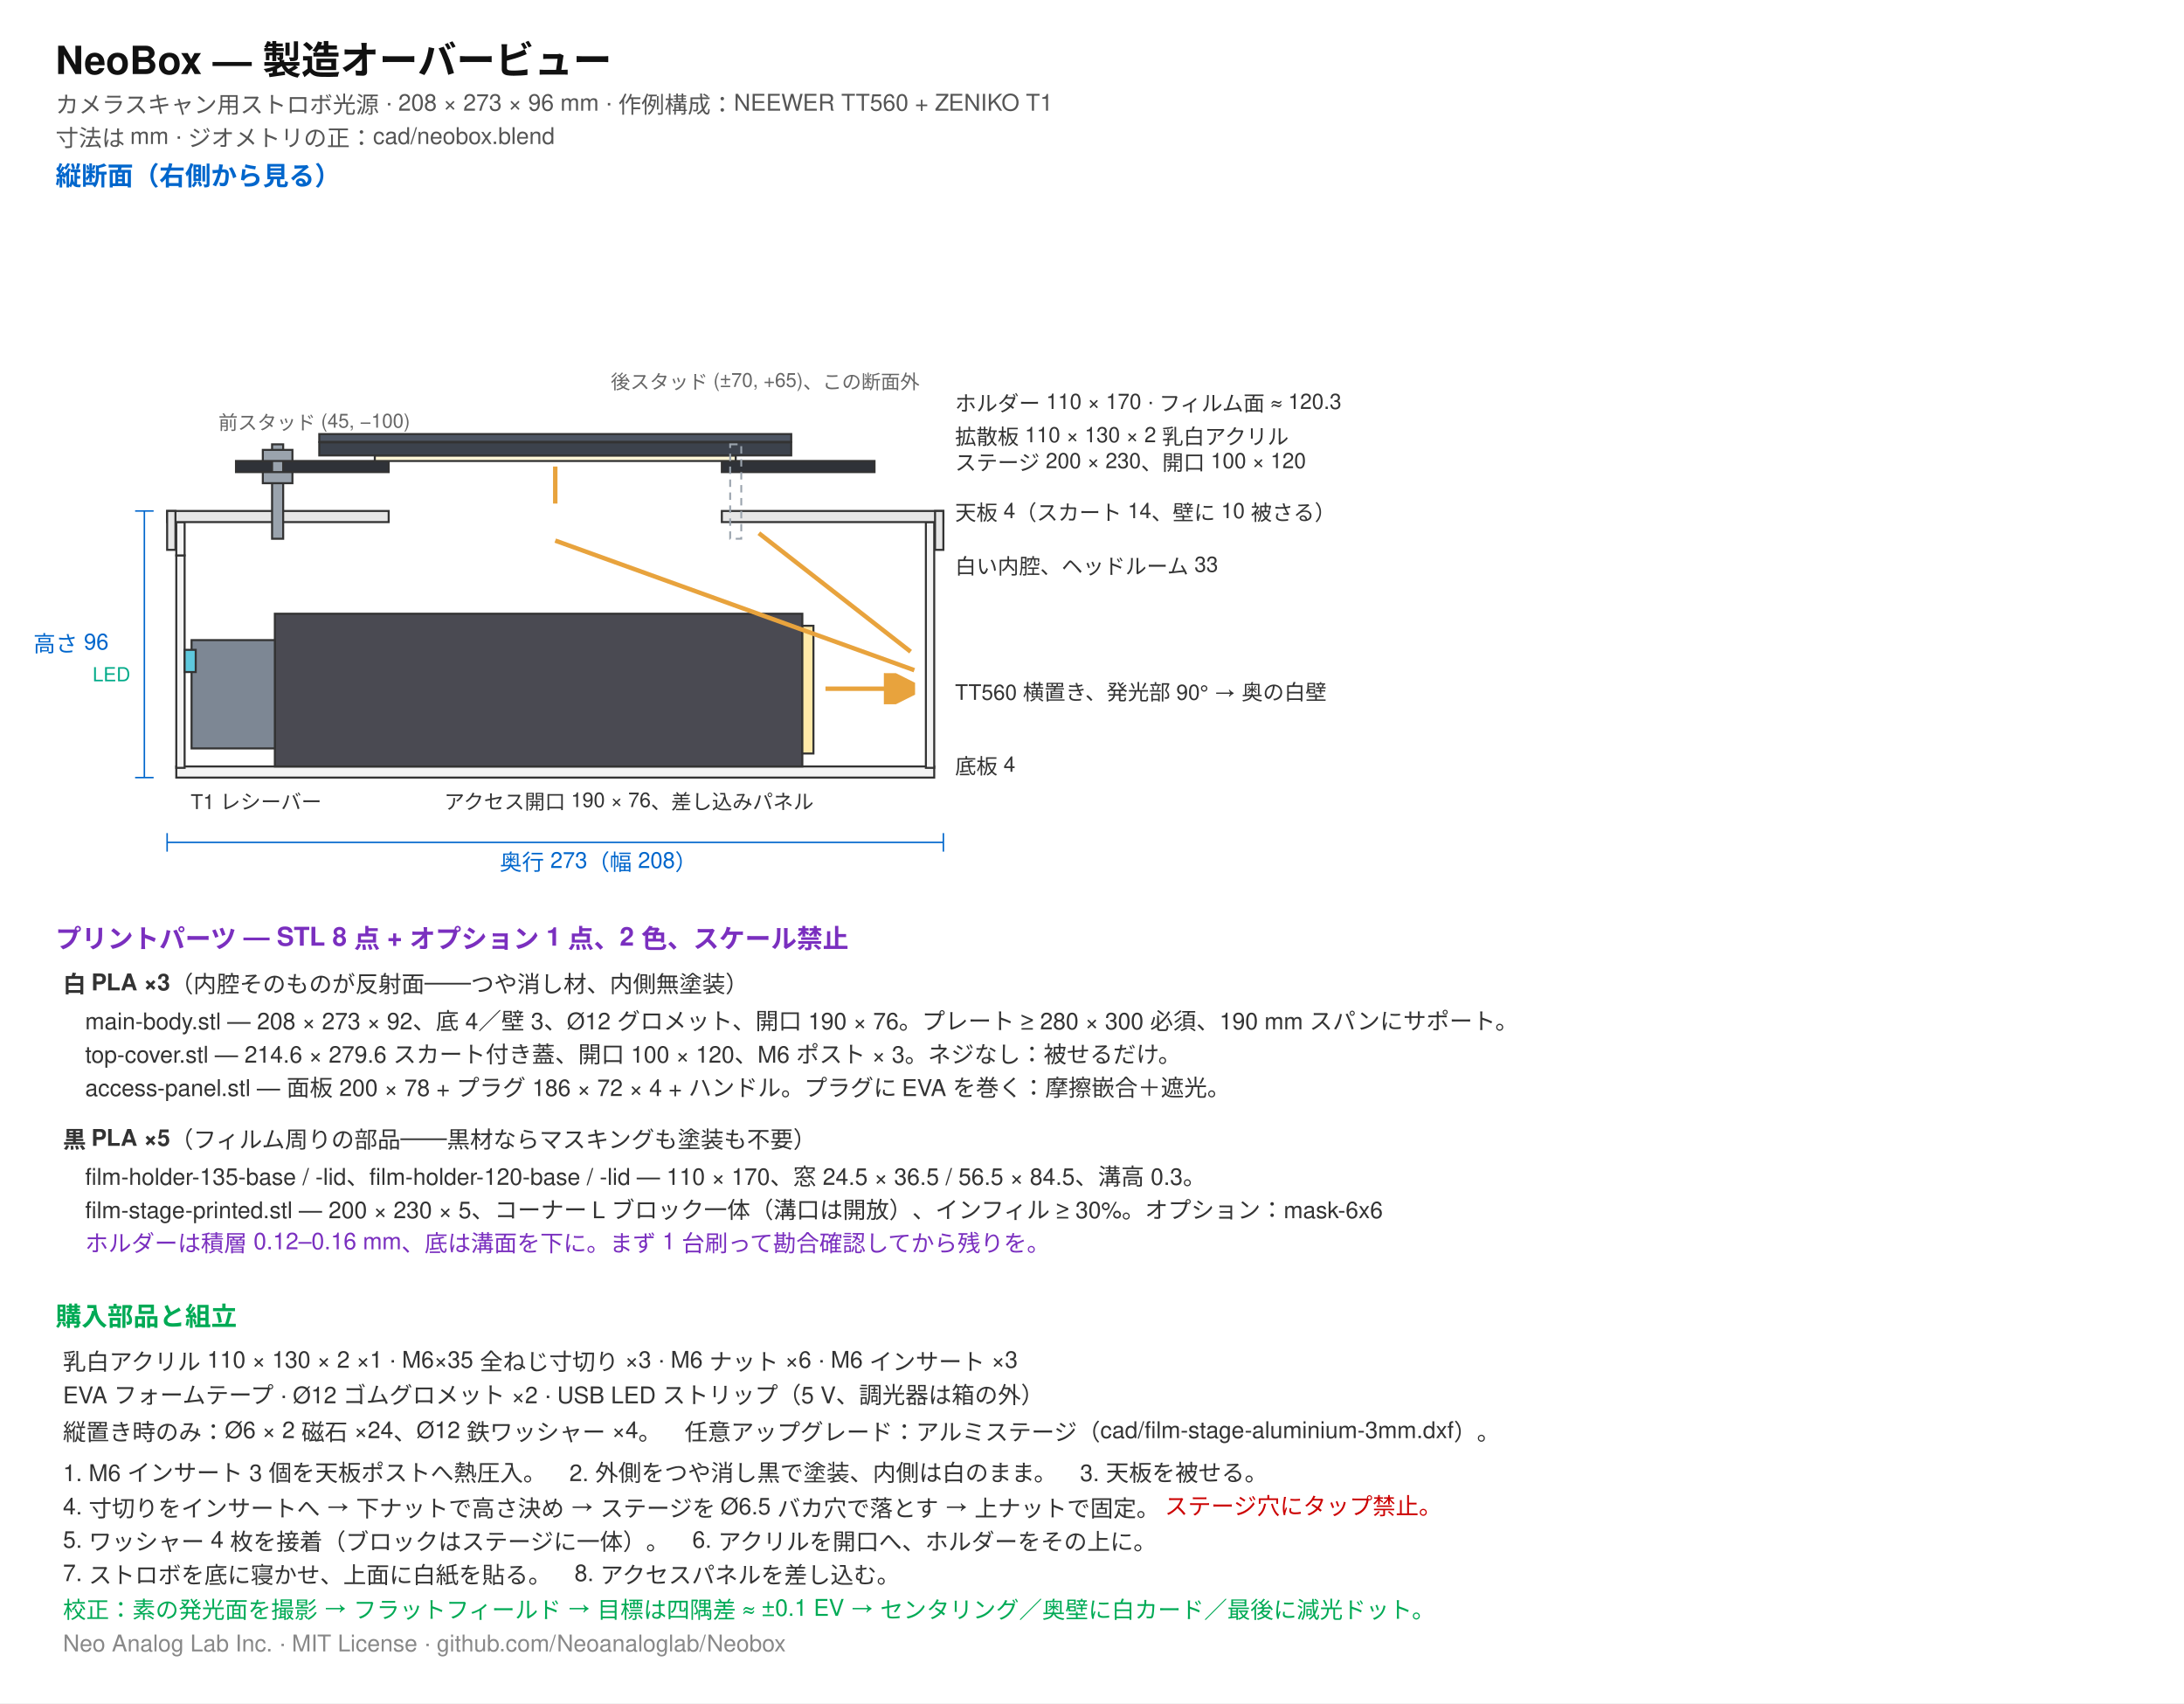
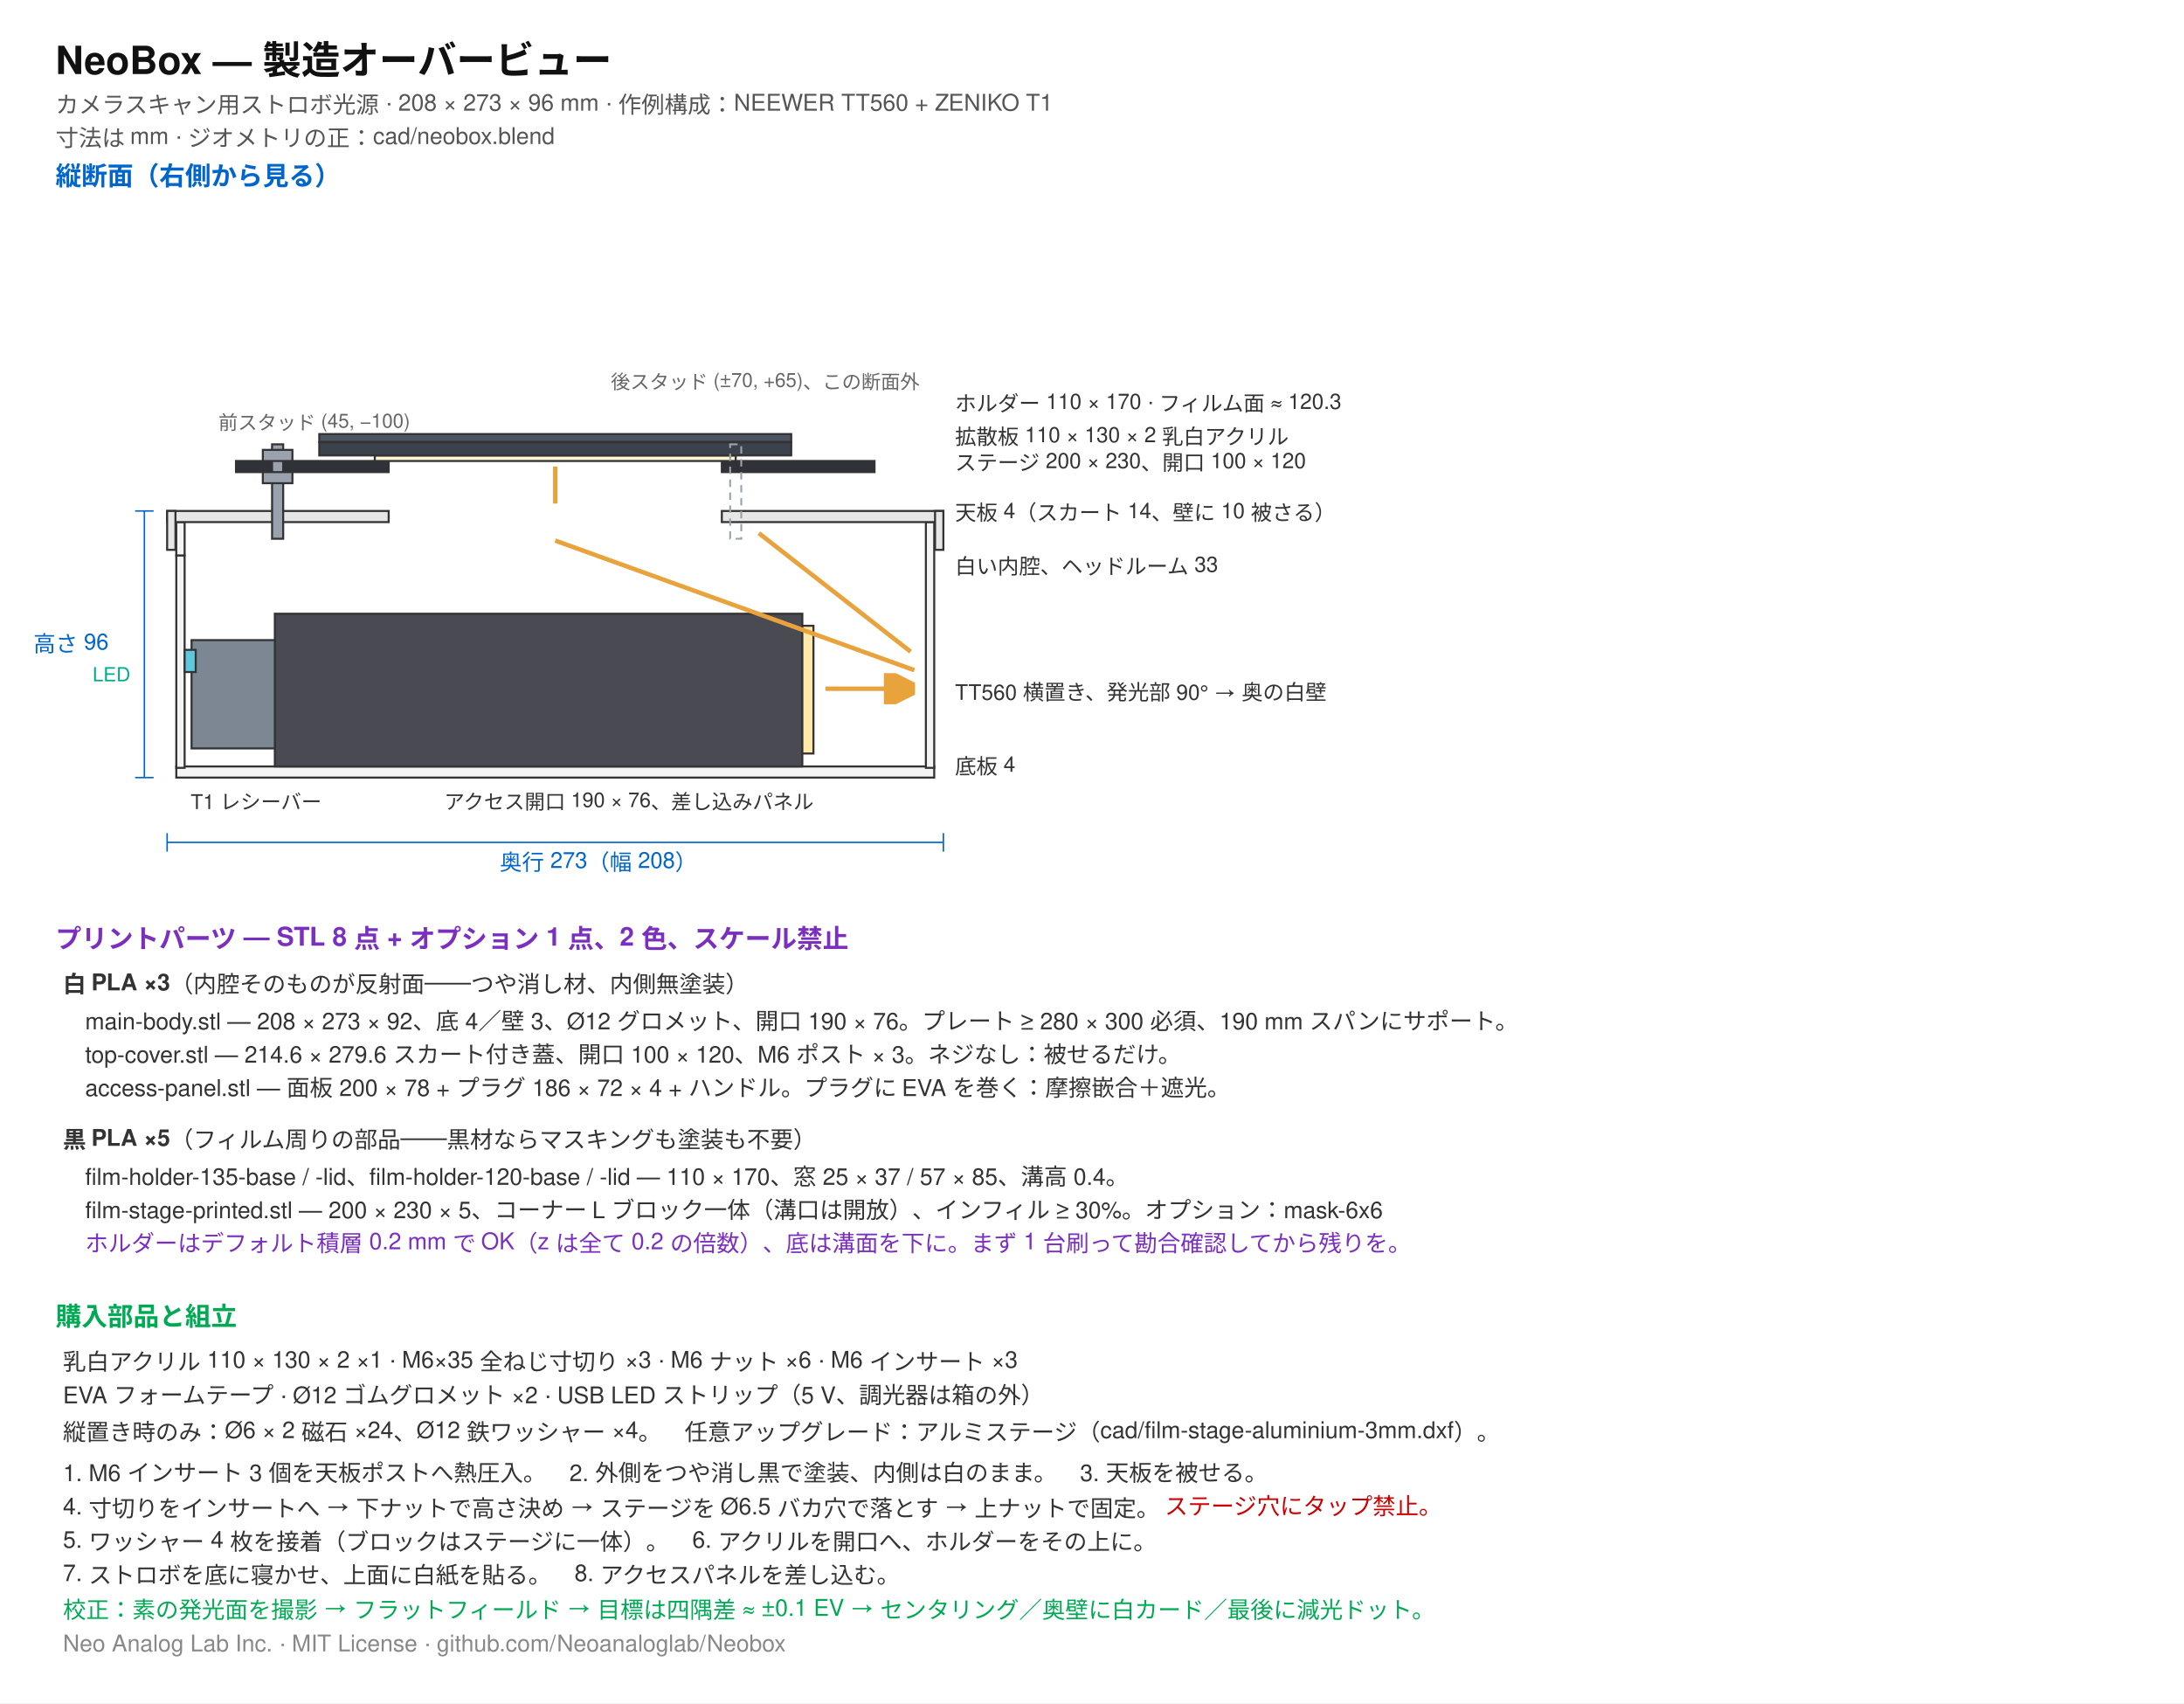
<svg xmlns="http://www.w3.org/2000/svg" width="1180" height="920" viewBox="0 0 1180 920" font-family="Helvetica, Arial, sans-serif">
  <rect width="1180" height="920" fill="#ffffff" />
  <text x="30" y="40" font-size="21" font-weight="bold" fill="#111">NeoBox — 製造オーバービュー</text>
  <text x="30" y="61" font-size="12.5" fill="#555">カメラスキャン用ストロボ光源 · 208 × 273 × 96 mm · 作例構成：NEEWER TT560 + ZENIKO T1</text>
  <text x="30" y="79" font-size="12.5" fill="#555">寸法は mm · ジオメトリの正：cad/neobox.blend</text>
  <text x="30" y="100" font-size="14" font-weight="bold" fill="#06c">縦断面（右側から見る）</text>
  <g stroke="#333" stroke-width="1.1">
    <rect x="95.25" y="414" width="409.5" height="6" fill="#f4f4f4" />
    <rect x="500.25" y="282" width="4.5" height="132.75" fill="#f4f4f4" />
    <rect x="95.25" y="300" width="4.5" height="114.75" fill="#f4f4f4" />
    <rect x="95.25" y="282" width="4.5" height="18" fill="#f4f4f4" />
    <rect x="90.3" y="276" width="119.7" height="6" fill="#e6e6e6" />
    <rect x="390" y="276" width="119.7" height="6" fill="#e6e6e6" />
    <rect x="90.3" y="276" width="4.5" height="21" fill="#e6e6e6" />
    <rect x="505.2" y="276" width="4.5" height="21" fill="#e6e6e6" />
    <rect x="148.5" y="331.5" width="285" height="82.5" fill="#4a4a52" />
    <rect x="433.5" y="338" width="6" height="69" fill="#ffe9a8" />
    <rect x="103.5" y="345.75" width="45" height="58.5" fill="#7d8794" />
    <rect x="99.75" y="351" width="6" height="12" fill="#5ec8dd" />
    <rect x="127.5" y="249" width="82.5" height="6" fill="#2f3238" />
    <rect x="390" y="249" width="82.5" height="6" fill="#2f3238" />
    <rect x="202.5" y="246" width="195" height="3" fill="#fff6d6" />
    <rect x="172.5" y="238.95" width="255" height="7.05" fill="#3c424c" />
    <rect x="172.5" y="234.45" width="255" height="4.2" fill="#4d5563" />
    <rect x="147" y="240" width="6" height="51" fill="#9aa3ad" />
    <rect x="142" y="255" width="16" height="6" fill="#9aa3ad" />
    <rect x="142" y="243" width="16" height="6" fill="#9aa3ad" />
  </g>
  <g stroke="#9aa3ad" stroke-width="1" stroke-dasharray="4 3" fill="none">
    <rect x="394.5" y="240" width="6" height="51" />
  </g>
  <g stroke="#e8a33d" stroke-width="2.4" fill="none" marker-end="url(#ar)">
    <defs>
      <marker id="ar" markerWidth="7" markerHeight="7" refX="6" refY="3.5" orient="auto">
        <path d="M0,0 L7,3.5 L0,7 z" fill="#e8a33d" />
      </marker>
    </defs>
    <path d="M446,372 L492,372" />
    <path d="M494,362 L300,292" />
    <path d="M492,352 L410,288" />
    <path d="M300,272 L300,252" />
  </g>
  <g font-size="11.5" fill="#333">
    <text x="516" y="418">底板 4</text>
    <text x="516" y="378">TT560 横置き、発光部 90° → 奥の白壁</text>
    <text x="516" y="310">白い内腔、ヘッドルーム 33</text>
    <text x="516" y="281">天板 4（スカート 14、壁に 10 被さる）</text>
    <text x="516" y="254">ステージ 200 × 230、開口 100 × 120</text>
    <text x="516" y="240">拡散板 110 × 130 × 2 乳白アクリル</text>
    <text x="516" y="222">ホルダー 110 × 170 · フィルム面 ≈ 120.3</text>
    <text x="103" y="437" font-size="11">T1 レシーバー</text>
    <text x="240" y="437" font-size="11">アクセス開口 190 × 76、差し込みパネル</text>
    <text x="50" y="368" font-size="10.5" fill="#0a8">LED</text>
    <text x="118" y="232" font-size="10.5" fill="#666">前スタッド (45, −100)</text>
    <text x="330" y="210" font-size="10.5" fill="#666">後スタッド (±70, +65)、この断面外</text>
  </g>
  <g stroke="#06c" stroke-width="0.8" fill="none">
    <path d="M90.3,455 L509.7,455" />
    <path d="M90.3,450 L90.3,460" />
    <path d="M509.7,450 L509.7,460" />
    <path d="M78,276 L78,420" />
    <path d="M73,276 L83,276" />
    <path d="M73,420 L83,420" />
  </g>
  <text x="270" y="470" font-size="12" fill="#06c">奥行 273（幅 208）</text>
  <text x="18" y="352" font-size="12" fill="#06c">高さ 96</text>
  <text x="30" y="512" font-size="14" font-weight="bold" fill="#7a2fbf">プリントパーツ — STL 8 点 + オプション 1 点、2 色、スケール禁止</text>
  <g font-size="12.5" fill="#333">
    <text x="34" y="536">
      <tspan font-weight="bold">白 PLA ×3</tspan>（内腔そのものが反射面——つや消し材、内側無塗装）</text>
    <text x="46" y="556">main-body.stl — 208 × 273 × 92、底 4／壁 3、Ø12 グロメット、開口 190 × 76。プレート ≥ 280 × 300 必須、190 mm スパンにサポート。</text>
    <text x="46" y="574">top-cover.stl — 214.6 × 279.6 スカート付き蓋、開口 100 × 120、M6 ポスト × 3。ネジなし：被せるだけ。</text>
    <text x="46" y="592">access-panel.stl — 面板 200 × 78 + プラグ 186 × 72 × 4 + ハンドル。プラグに EVA を巻く：摩擦嵌合＋遮光。</text>
    <text x="34" y="620">
      <tspan font-weight="bold">黒 PLA ×5</tspan>（フィルム周りの部品——黒材ならマスキングも塗装も不要）</text>
-     <text x="46" y="640">film-holder-135-base / -lid、film-holder-120-base / -lid — 110 × 170、窓 24.5 × 36.5 / 56.5 × 84.5、溝高 0.3。</text>
+     <text x="46" y="640">film-holder-135-base / -lid、film-holder-120-base / -lid — 110 × 170、窓 25 × 37 / 57 × 85、溝高 0.4。</text>
    <text x="46" y="658">film-stage-printed.stl — 200 × 230 × 5、コーナー L ブロック一体（溝口は開放）、インフィル ≥ 30%。オプション：mask-6x6</text>
-     <text x="46" y="676" fill="#7a2fbf">ホルダーは積層 0.12–0.16 mm、底は溝面を下に。まず 1 台刷って勘合確認してから残りを。</text>
+     <text x="46" y="676" fill="#7a2fbf">ホルダーはデフォルト積層 0.2 mm で OK（z は全て 0.2 の倍数）、底は溝面を下に。まず 1 台刷って勘合確認してから残りを。</text>
  </g>
  <text x="30" y="716" font-size="14" font-weight="bold" fill="#0a5">購入部品と組立</text>
  <g font-size="12.5" fill="#333">
    <text x="34" y="740">乳白アクリル 110 × 130 × 2 ×1 · M6×35 全ねじ寸切り ×3 · M6 ナット ×6 · M6 インサート ×3</text>
    <text x="34" y="758">EVA フォームテープ · Ø12 ゴムグロメット ×2 · USB LED ストリップ（5 V、調光器は箱の外）</text>
    <text x="34" y="778">縦置き時のみ：Ø6 × 2 磁石 ×24、Ø12 鉄ワッシャー ×4。　任意アップグレード：アルミステージ（cad/film-stage-aluminium-3mm.dxf）。</text>
    <text x="34" y="800">1. M6 インサート 3 個を天板ポストへ熱圧入。　2. 外側をつや消し黒で塗装、内側は白のまま。　3. 天板を被せる。</text>
    <text x="34" y="818">4. 寸切りをインサートへ → 下ナットで高さ決め → ステージを Ø6.5 バカ穴で落とす → 上ナットで固定。 <tspan fill="#c00">ステージ穴にタップ禁止。</tspan>
    </text>
    <text x="34" y="836">5. ワッシャー 4 枚を接着（ブロックはステージに一体）。　6. アクリルを開口へ、ホルダーをその上に。</text>
    <text x="34" y="854">7. ストロボを底に寝かせ、上面に白紙を貼る。　8. アクセスパネルを差し込む。</text>
    <text x="34" y="874" fill="#0a5">校正：素の発光面を撮影 → フラットフィールド → 目標は四隅差 ≈ ±0.1 EV → センタリング／奥壁に白カード／最後に減光ドット。</text>
    <text x="34" y="892" fill="#888">Neo Analog Lab Inc. · MIT License · github.com/Neoanaloglab/Neobox</text>
  </g>
</svg>
